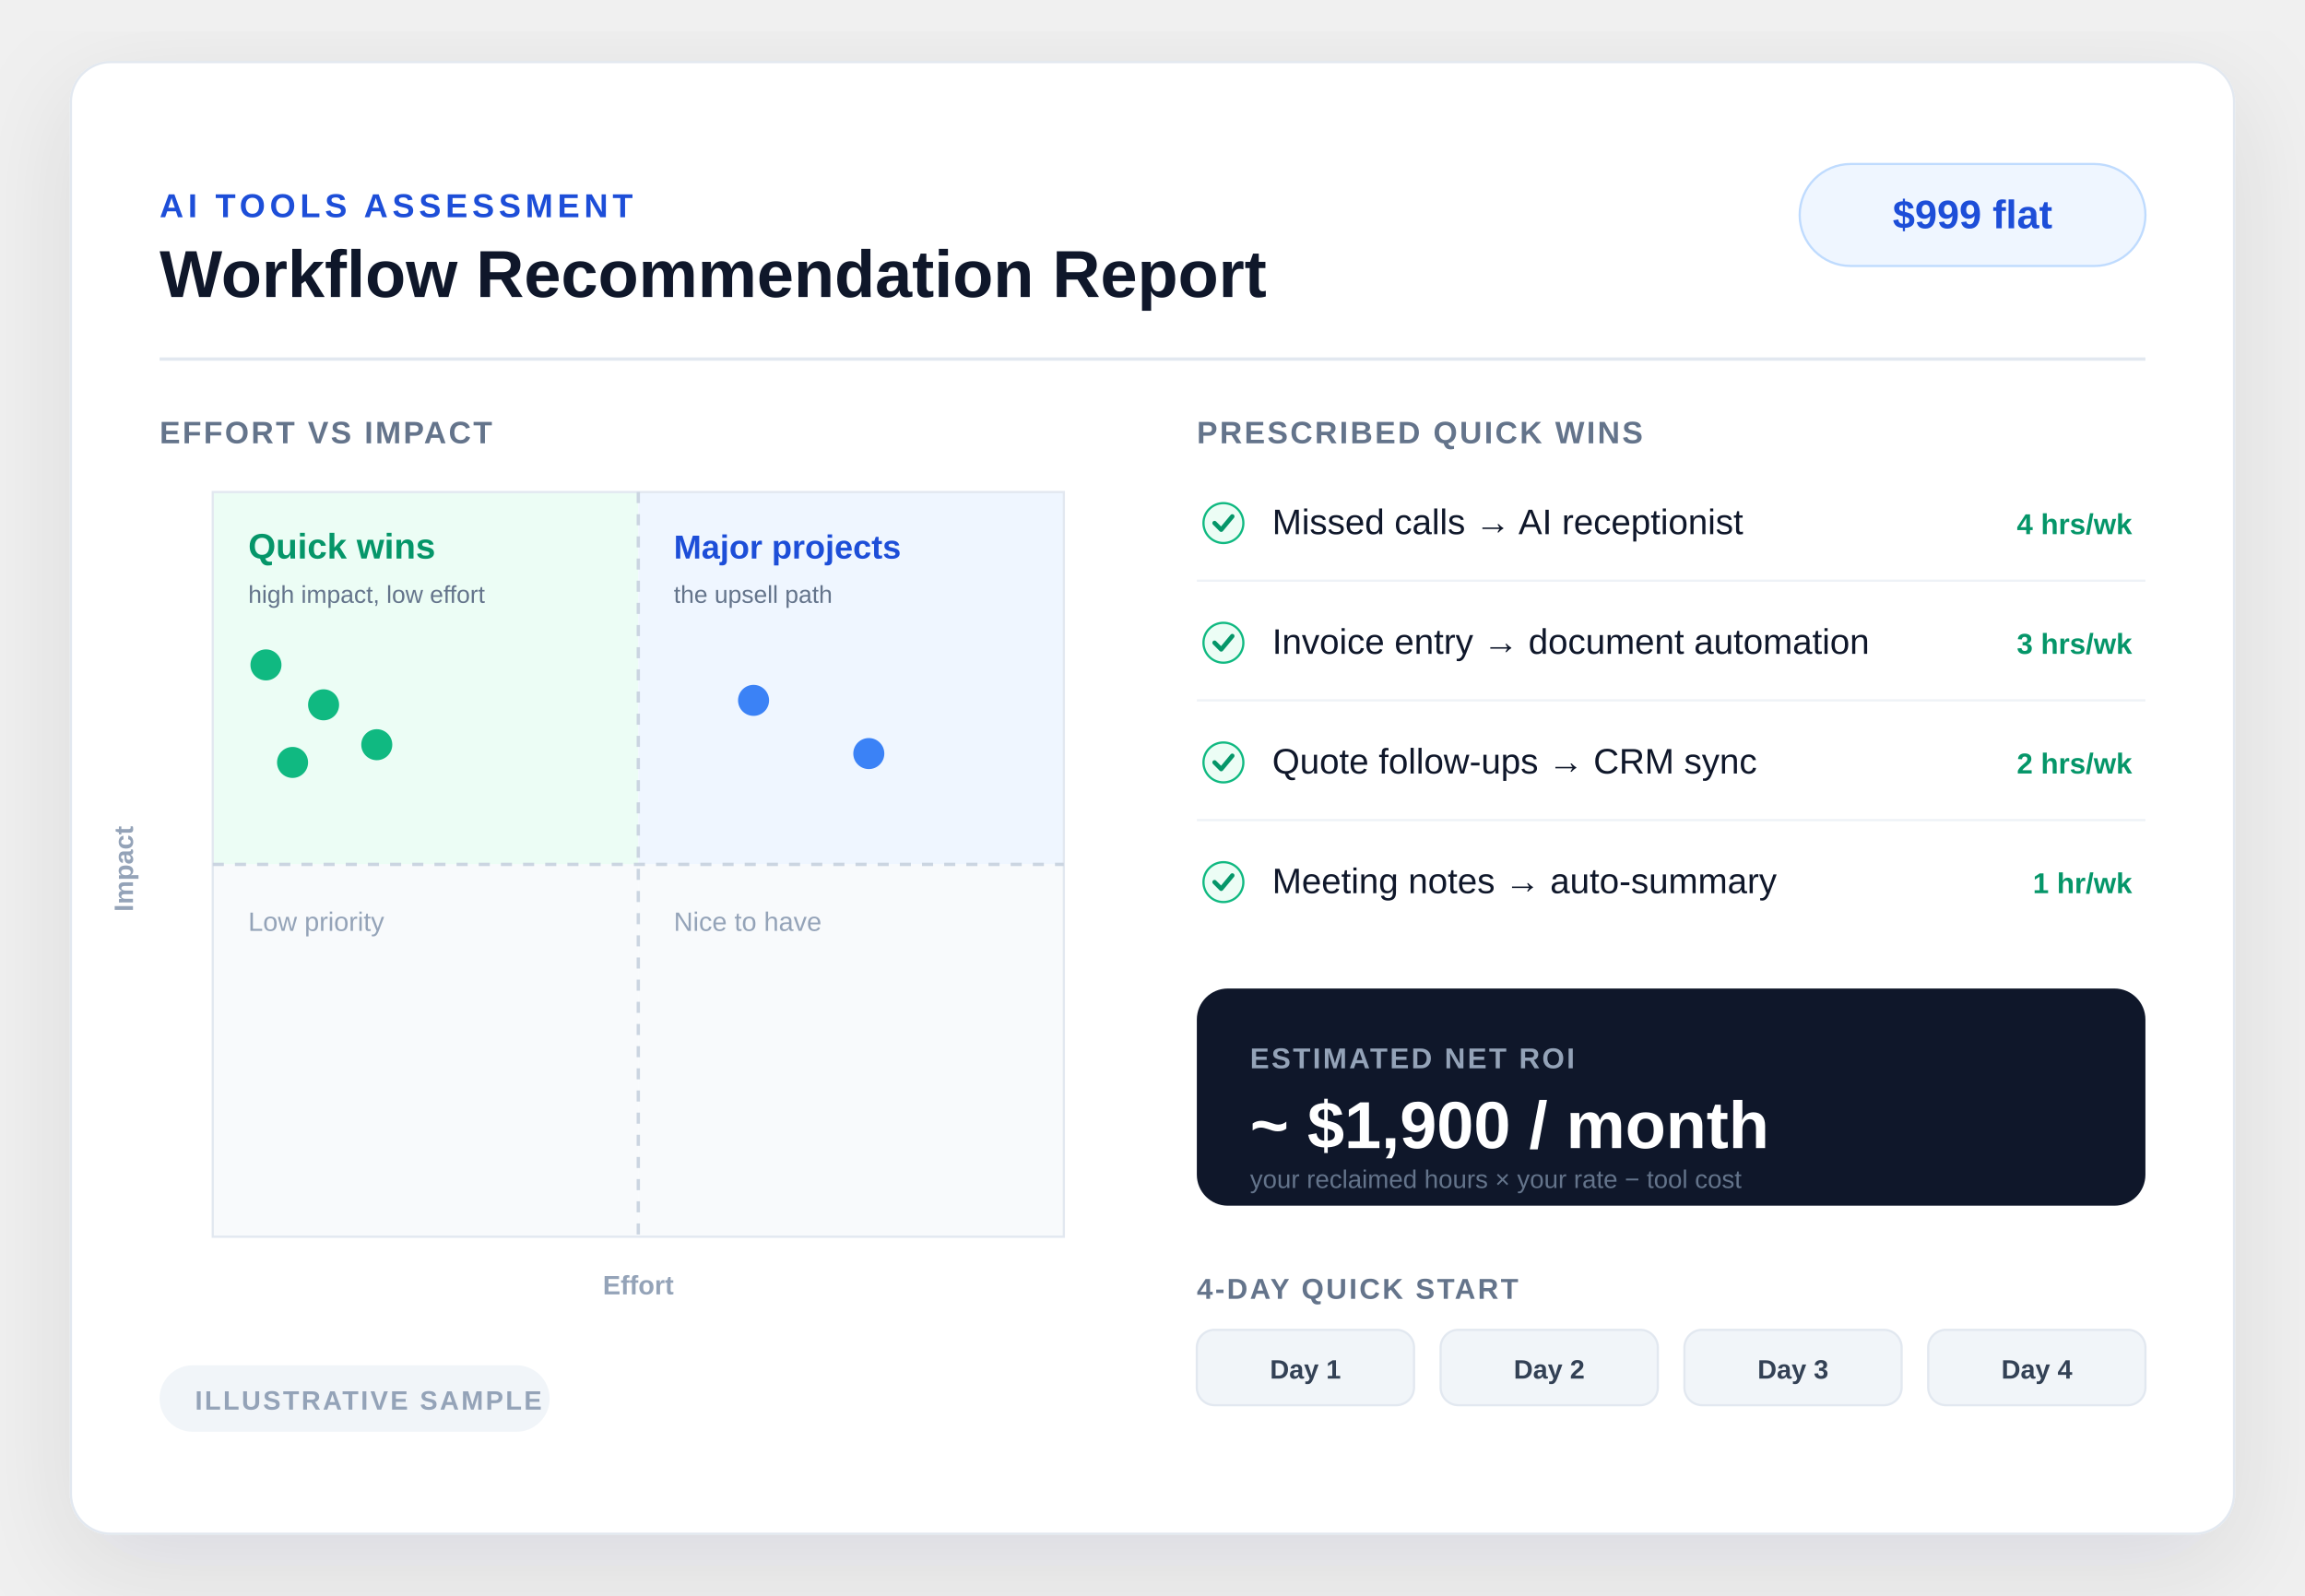
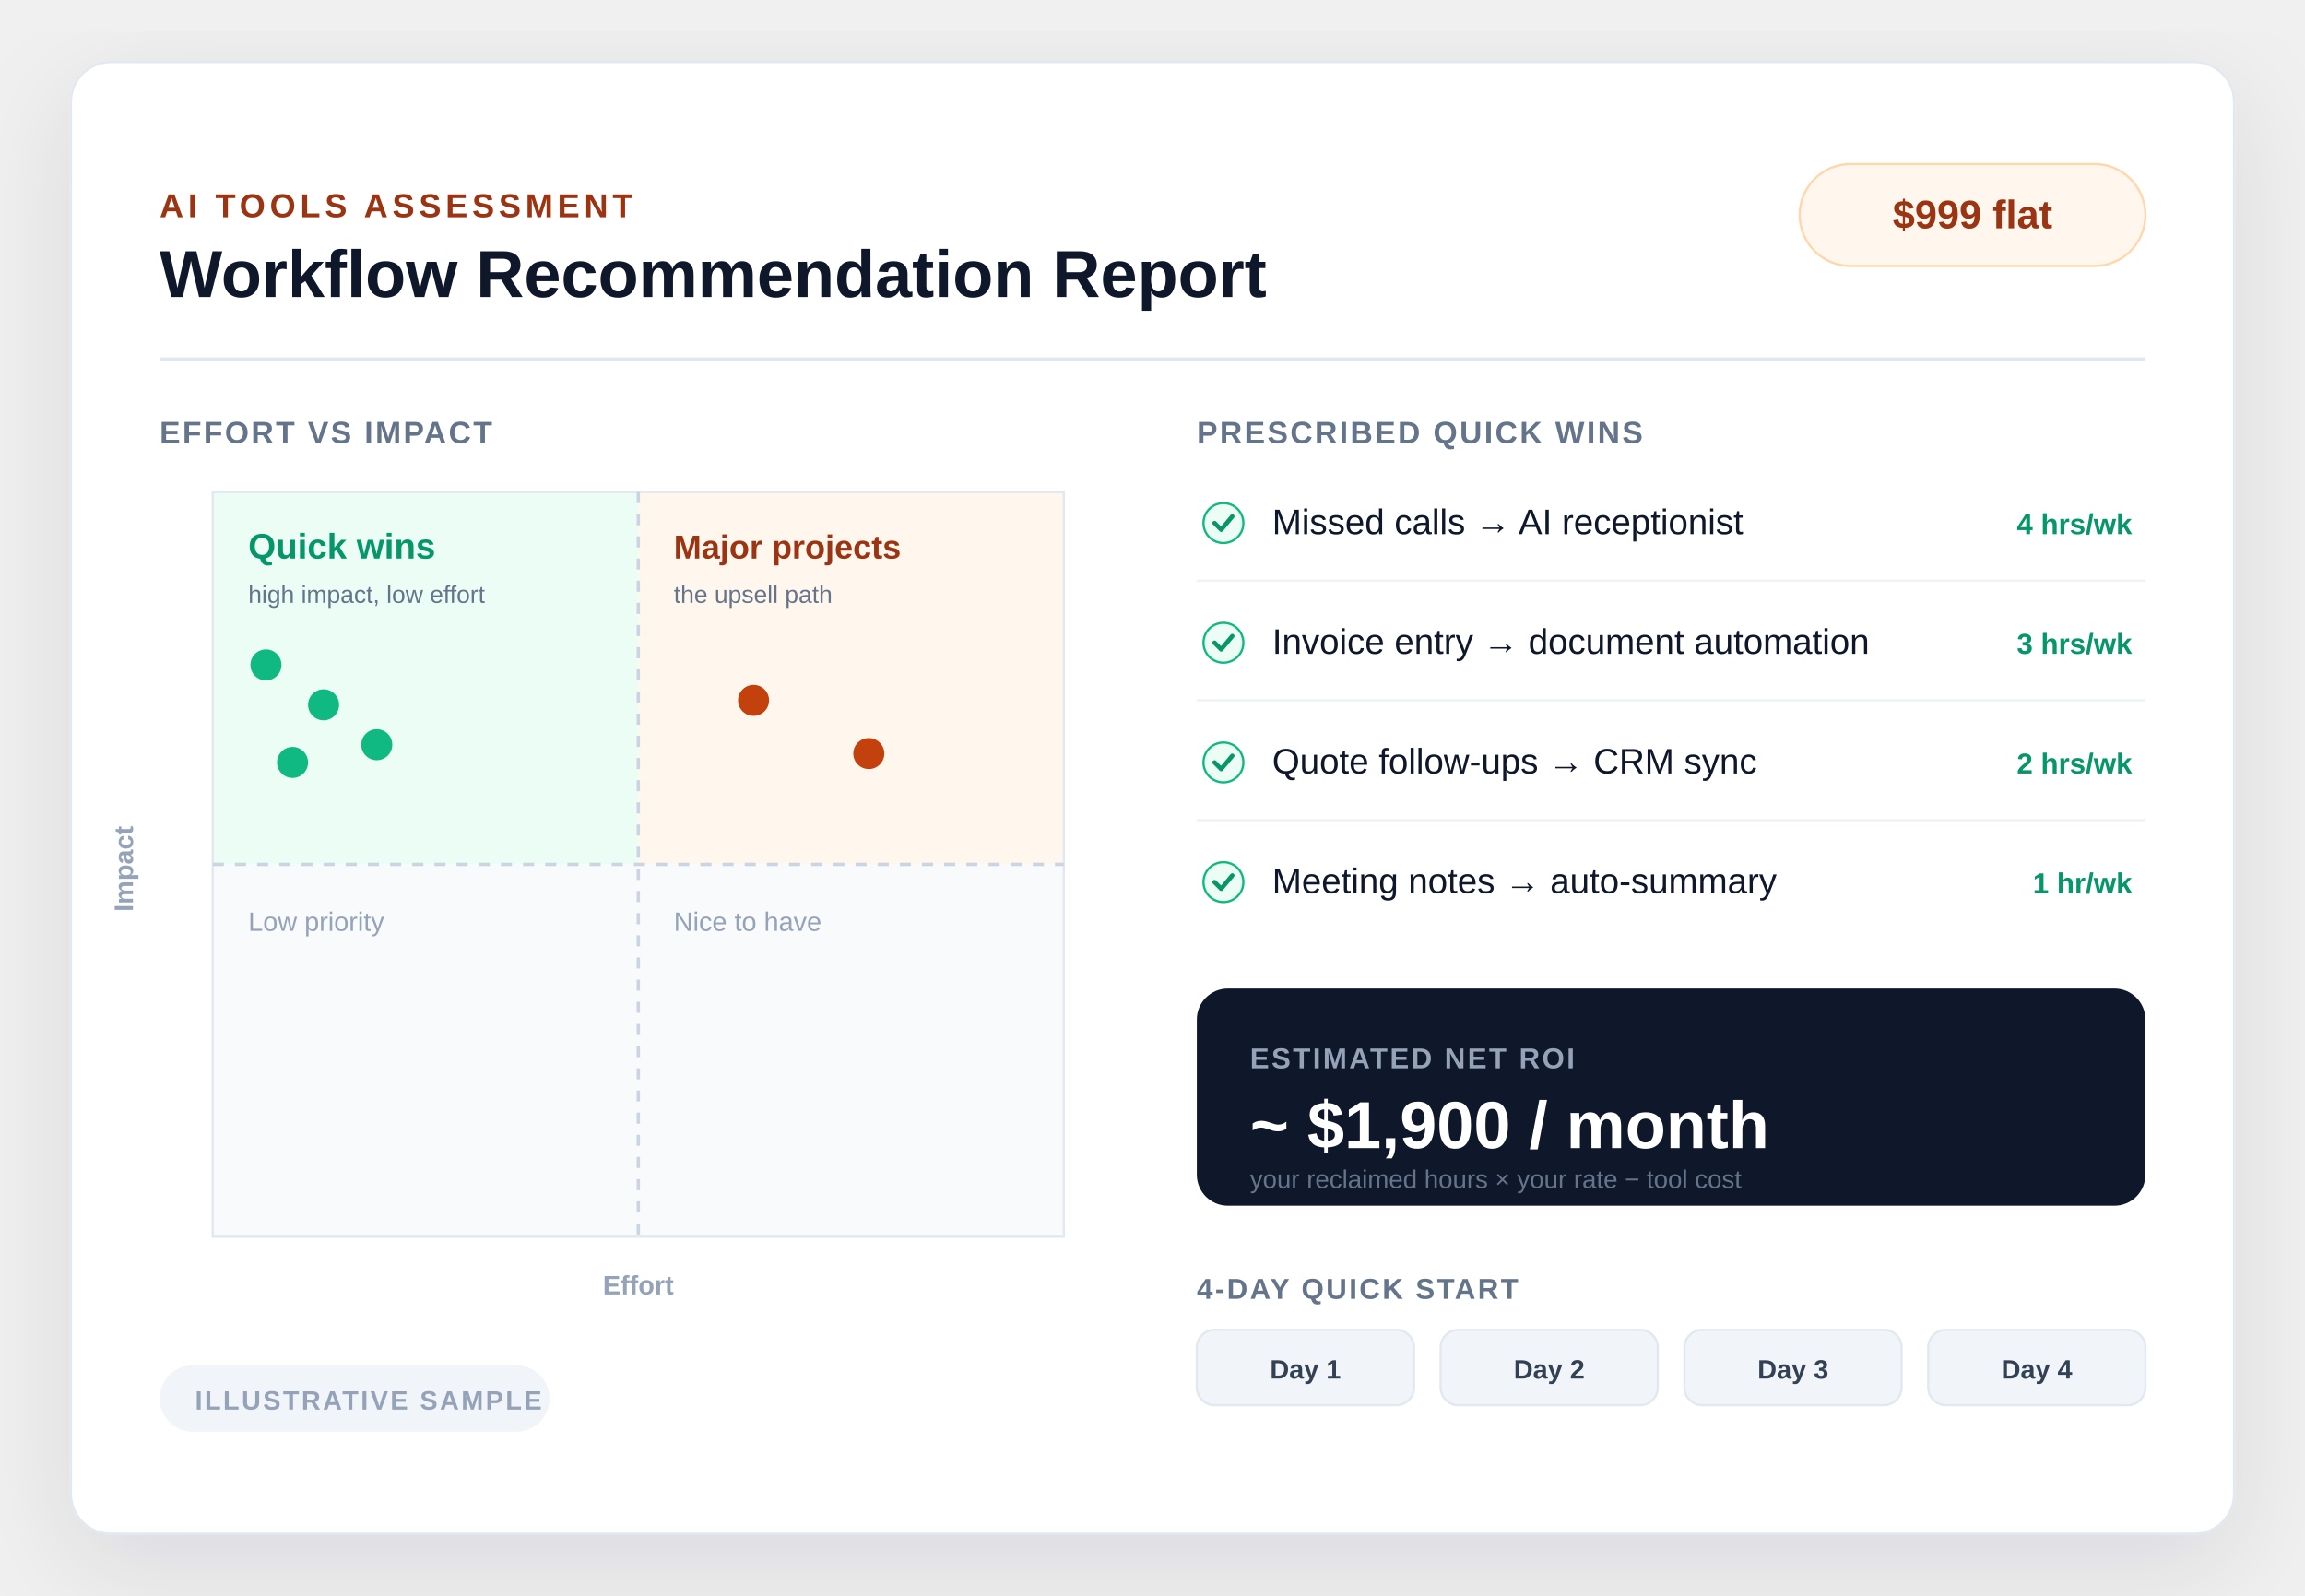
<svg xmlns="http://www.w3.org/2000/svg" viewBox="0 0 1040 720" role="img" aria-label="Illustrative sample of the AI Tools Assessment report: an effort versus impact matrix, a prioritized quick wins list, and an estimated monthly ROI.">
  <defs>
    <filter id="soft" x="-6%" y="-6%" width="112%" height="112%">
      <feDropShadow dx="0" dy="14" stdDeviation="24" flood-color="#0f172a" flood-opacity="0.10" />
    </filter>
  </defs>
  <g font-family="'Segoe UI', system-ui, -apple-system, Arial, sans-serif">
    <rect x="32" y="28" width="976" height="664" rx="18" fill="#ffffff" stroke="#e2e8f0" filter="url(#soft)" />
-     <text x="72" y="98" fill="#1d4ed8" font-size="15" font-weight="700" letter-spacing="2">AI TOOLS ASSESSMENT</text>
+     <text x="72" y="98" fill="#9a3412" font-size="15" font-weight="700" letter-spacing="2">AI TOOLS ASSESSMENT</text>
    <text x="72" y="134" fill="#0f172a" font-size="30" font-weight="700">Workflow Recommendation Report</text>
-     <rect x="812" y="74" width="156" height="46" rx="23" fill="#eff6ff" stroke="#bfdbfe" />
-     <text x="890" y="103" fill="#1d4ed8" font-size="18" font-weight="700" text-anchor="middle">$999 flat</text>
+     <rect x="812" y="74" width="156" height="46" rx="23" fill="#fff7ed" stroke="#fed7aa" />
+     <text x="890" y="103" fill="#9a3412" font-size="18" font-weight="700" text-anchor="middle">$999 flat</text>
    <line x1="72" y1="162" x2="968" y2="162" stroke="#e2e8f0" stroke-width="1.5" />
    <text x="72" y="200" fill="#64748b" font-size="14" font-weight="700" letter-spacing="1">EFFORT VS IMPACT</text>
    <rect x="96" y="222" width="192" height="168" fill="#ecfdf5" />
-     <rect x="288" y="222" width="192" height="168" fill="#eff6ff" />
+     <rect x="288" y="222" width="192" height="168" fill="#fff7ed" />
    <rect x="96" y="390" width="192" height="168" fill="#f8fafc" />
    <rect x="288" y="390" width="192" height="168" fill="#f8fafc" />
    <rect x="96" y="222" width="384" height="336" fill="none" stroke="#e2e8f0" />
    <line x1="288" y1="222" x2="288" y2="558" stroke="#cbd5e1" stroke-width="1.5" stroke-dasharray="5 5" />
    <line x1="96" y1="390" x2="480" y2="390" stroke="#cbd5e1" stroke-width="1.5" stroke-dasharray="5 5" />
    <text x="112" y="252" fill="#059669" font-size="16" font-weight="700">Quick wins</text>
    <text x="112" y="272" fill="#64748b" font-size="11">high impact, low effort</text>
    <circle cx="120" cy="300" r="7" fill="#10b981" />
    <circle cx="146" cy="318" r="7" fill="#10b981" />
    <circle cx="132" cy="344" r="7" fill="#10b981" />
    <circle cx="170" cy="336" r="7" fill="#10b981" />
-     <text x="304" y="252" fill="#1d4ed8" font-size="15" font-weight="700">Major projects</text>
+     <text x="304" y="252" fill="#9a3412" font-size="15" font-weight="700">Major projects</text>
    <text x="304" y="272" fill="#64748b" font-size="11">the upsell path</text>
-     <circle cx="340" cy="316" r="7" fill="#3b82f6" />
-     <circle cx="392" cy="340" r="7" fill="#3b82f6" />
+     <circle cx="340" cy="316" r="7" fill="#c2410c" />
+     <circle cx="392" cy="340" r="7" fill="#c2410c" />
    <text x="112" y="420" fill="#94a3b8" font-size="12">Low priority</text>
    <text x="304" y="420" fill="#94a3b8" font-size="12">Nice to have</text>
    <text x="60" y="392" fill="#94a3b8" font-size="12" font-weight="600" transform="rotate(-90 60 392)" text-anchor="middle">Impact</text>
    <text x="288" y="584" fill="#94a3b8" font-size="12" font-weight="600" text-anchor="middle">Effort</text>
    <text x="540" y="200" fill="#64748b" font-size="14" font-weight="700" letter-spacing="1">PRESCRIBED QUICK WINS</text>
    <g>
      <circle cx="552" cy="236" r="9" fill="#ecfdf5" stroke="#10b981" />
      <path d="M548 236 l3 3 l5 -6" fill="none" stroke="#059669" stroke-width="2" stroke-linecap="round" stroke-linejoin="round" />
      <text x="574" y="241" fill="#0f172a" font-size="16">Missed calls → AI receptionist</text>
      <text x="962" y="241" fill="#059669" font-size="13" font-weight="700" text-anchor="end">4 hrs/wk</text>
      <line x1="540" y1="262" x2="968" y2="262" stroke="#eef2f7" />
      <circle cx="552" cy="290" r="9" fill="#ecfdf5" stroke="#10b981" />
      <path d="M548 290 l3 3 l5 -6" fill="none" stroke="#059669" stroke-width="2" stroke-linecap="round" stroke-linejoin="round" />
      <text x="574" y="295" fill="#0f172a" font-size="16">Invoice entry → document automation</text>
      <text x="962" y="295" fill="#059669" font-size="13" font-weight="700" text-anchor="end">3 hrs/wk</text>
      <line x1="540" y1="316" x2="968" y2="316" stroke="#eef2f7" />
      <circle cx="552" cy="344" r="9" fill="#ecfdf5" stroke="#10b981" />
      <path d="M548 344 l3 3 l5 -6" fill="none" stroke="#059669" stroke-width="2" stroke-linecap="round" stroke-linejoin="round" />
      <text x="574" y="349" fill="#0f172a" font-size="16">Quote follow-ups → CRM sync</text>
      <text x="962" y="349" fill="#059669" font-size="13" font-weight="700" text-anchor="end">2 hrs/wk</text>
      <line x1="540" y1="370" x2="968" y2="370" stroke="#eef2f7" />
      <circle cx="552" cy="398" r="9" fill="#ecfdf5" stroke="#10b981" />
      <path d="M548 398 l3 3 l5 -6" fill="none" stroke="#059669" stroke-width="2" stroke-linecap="round" stroke-linejoin="round" />
      <text x="574" y="403" fill="#0f172a" font-size="16">Meeting notes → auto-summary</text>
      <text x="962" y="403" fill="#059669" font-size="13" font-weight="700" text-anchor="end">1 hr/wk</text>
    </g>
    <rect x="540" y="446" width="428" height="98" rx="14" fill="#0f172a" />
    <text x="564" y="482" fill="#94a3b8" font-size="13" font-weight="600" letter-spacing="1">ESTIMATED NET ROI</text>
    <text x="564" y="518" fill="#ffffff" font-size="30" font-weight="700">~ $1,900 / month</text>
    <text x="564" y="536" fill="#64748b" font-size="11.5">your reclaimed hours × your rate − tool cost</text>
    <text x="540" y="586" fill="#64748b" font-size="13" font-weight="700" letter-spacing="1">4-DAY QUICK START</text>
    <g font-size="12" font-weight="600" fill="#334155">
      <rect x="540" y="600" width="98" height="34" rx="8" fill="#f1f5f9" stroke="#e2e8f0" />
      <text x="589" y="622" text-anchor="middle">Day 1</text>
      <rect x="650" y="600" width="98" height="34" rx="8" fill="#f1f5f9" stroke="#e2e8f0" />
      <text x="699" y="622" text-anchor="middle">Day 2</text>
      <rect x="760" y="600" width="98" height="34" rx="8" fill="#f1f5f9" stroke="#e2e8f0" />
      <text x="809" y="622" text-anchor="middle">Day 3</text>
      <rect x="870" y="600" width="98" height="34" rx="8" fill="#f1f5f9" stroke="#e2e8f0" />
      <text x="919" y="622" text-anchor="middle">Day 4</text>
    </g>
    <rect x="72" y="616" width="176" height="30" rx="15" fill="#f1f5f9" />
    <text x="88" y="636" fill="#94a3b8" font-size="12" font-weight="700" letter-spacing="1">ILLUSTRATIVE SAMPLE</text>
  </g>
</svg>
